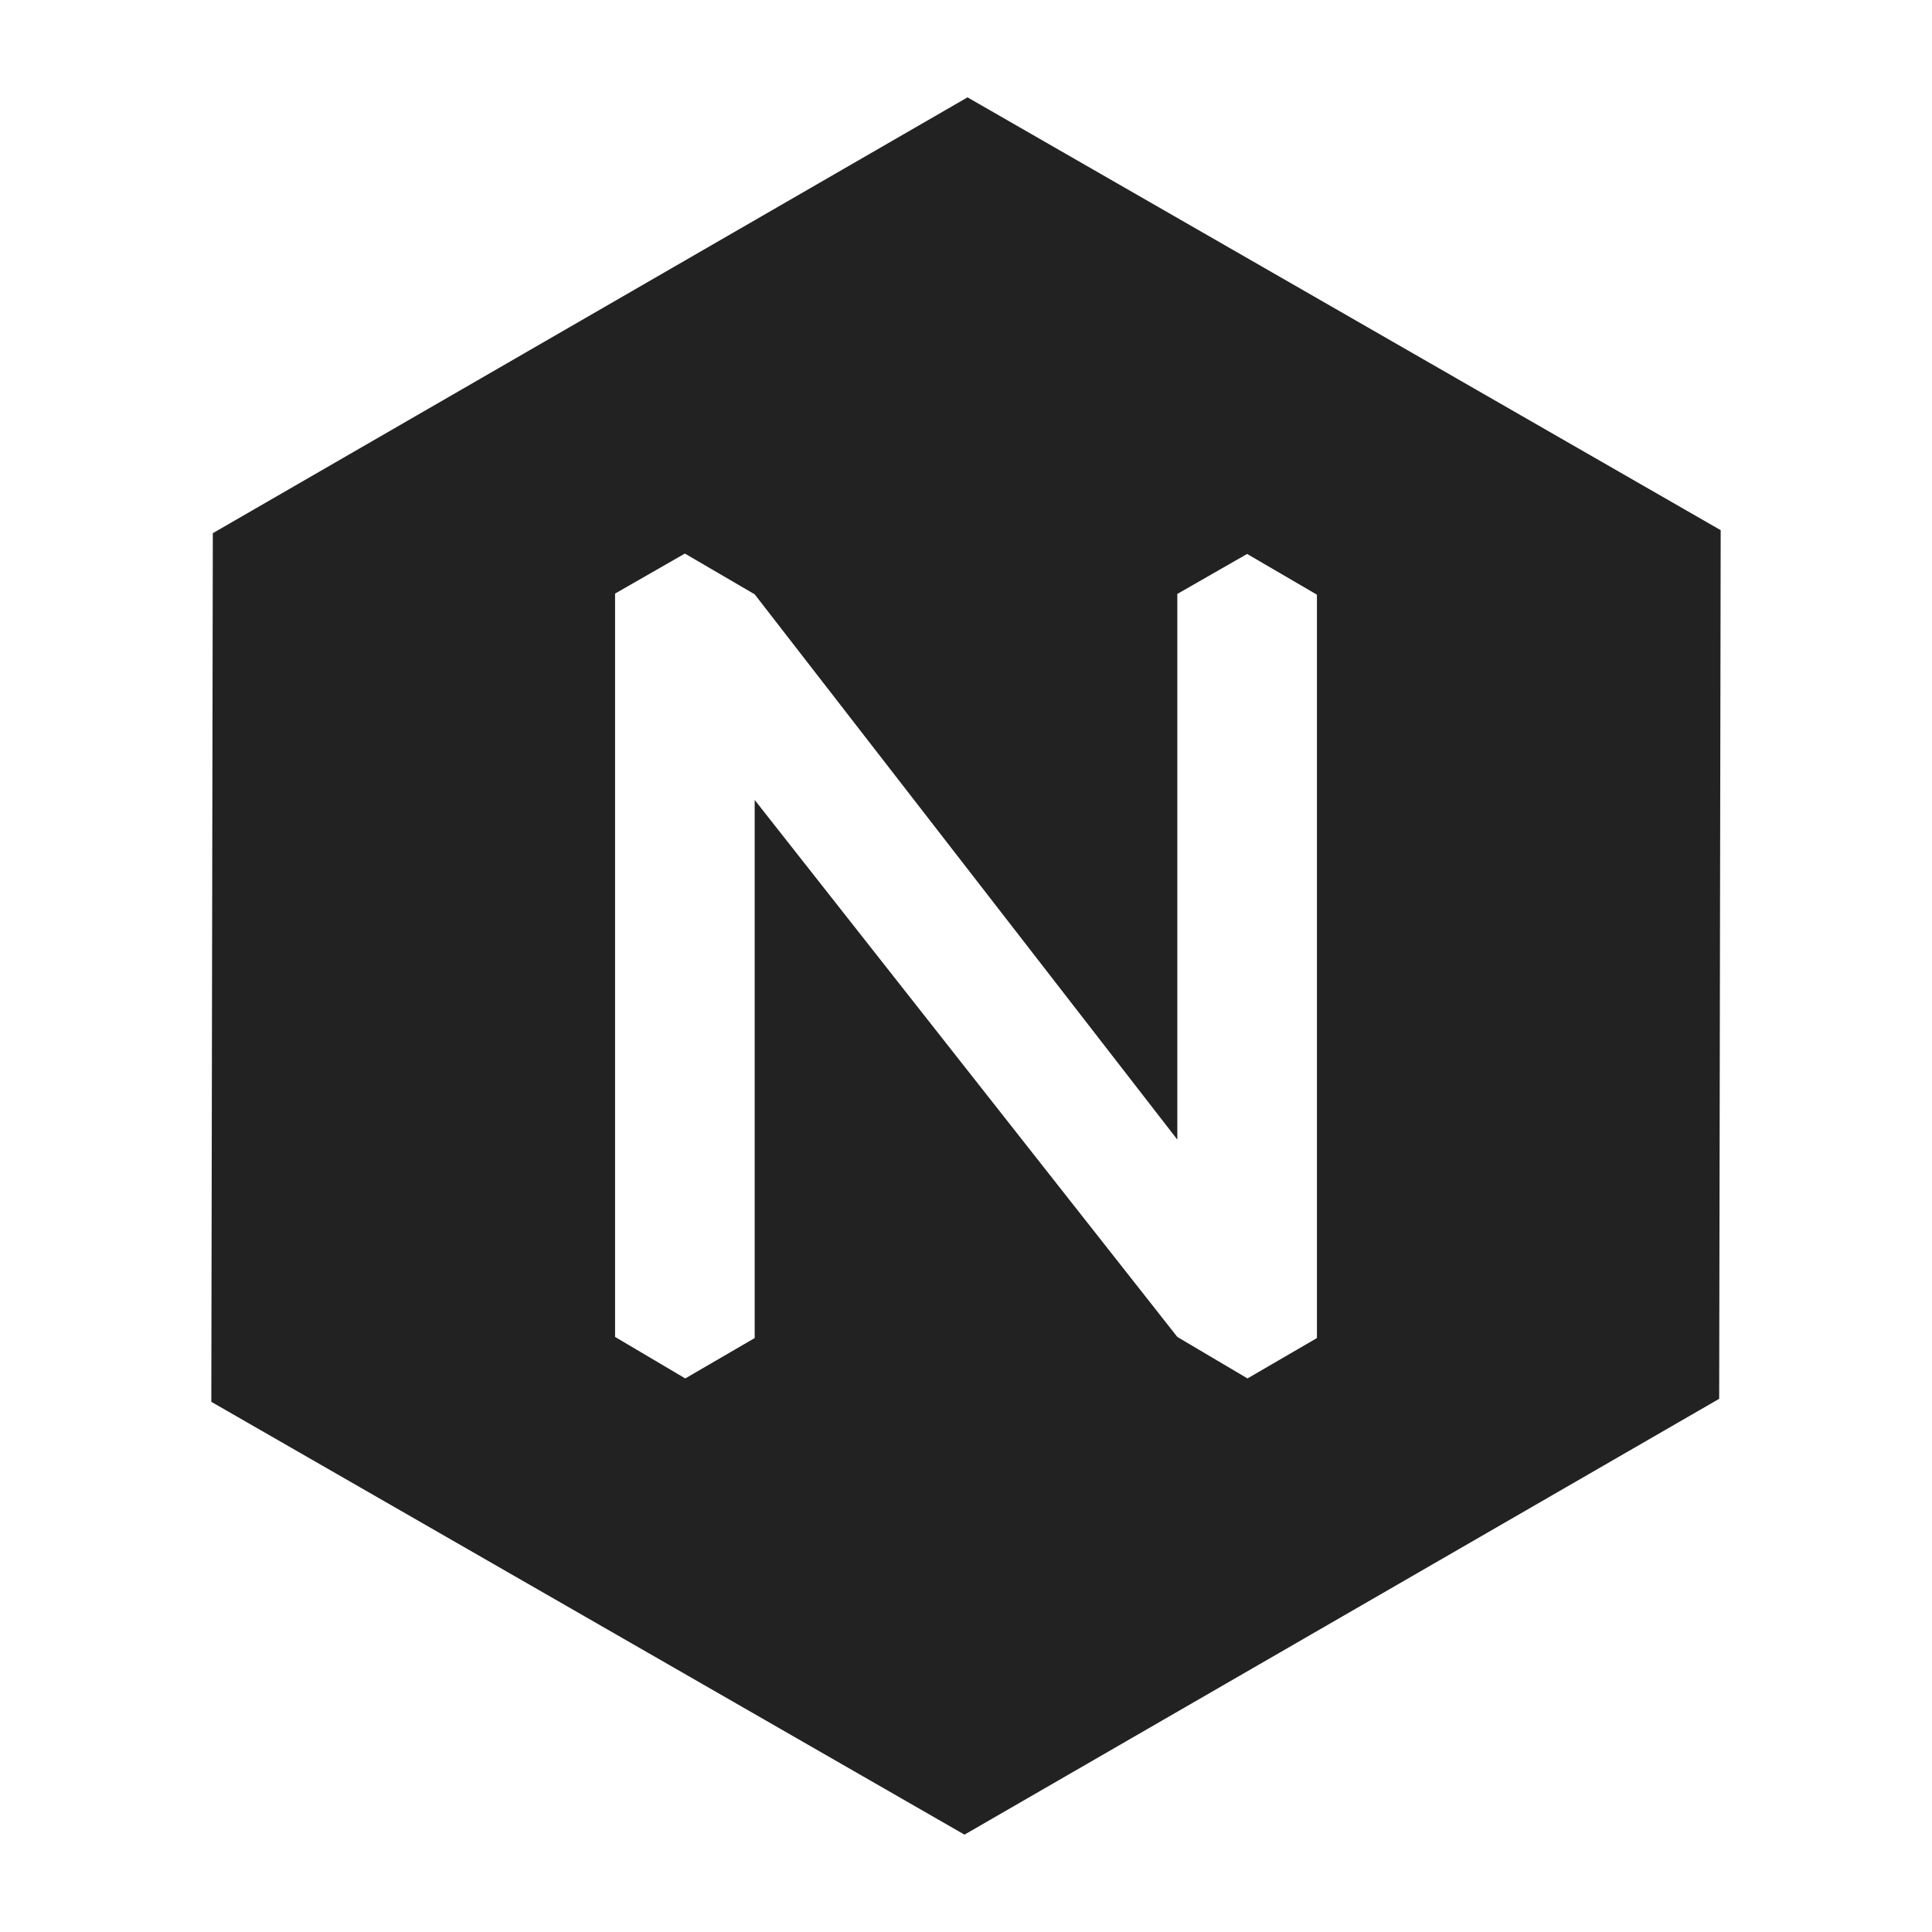
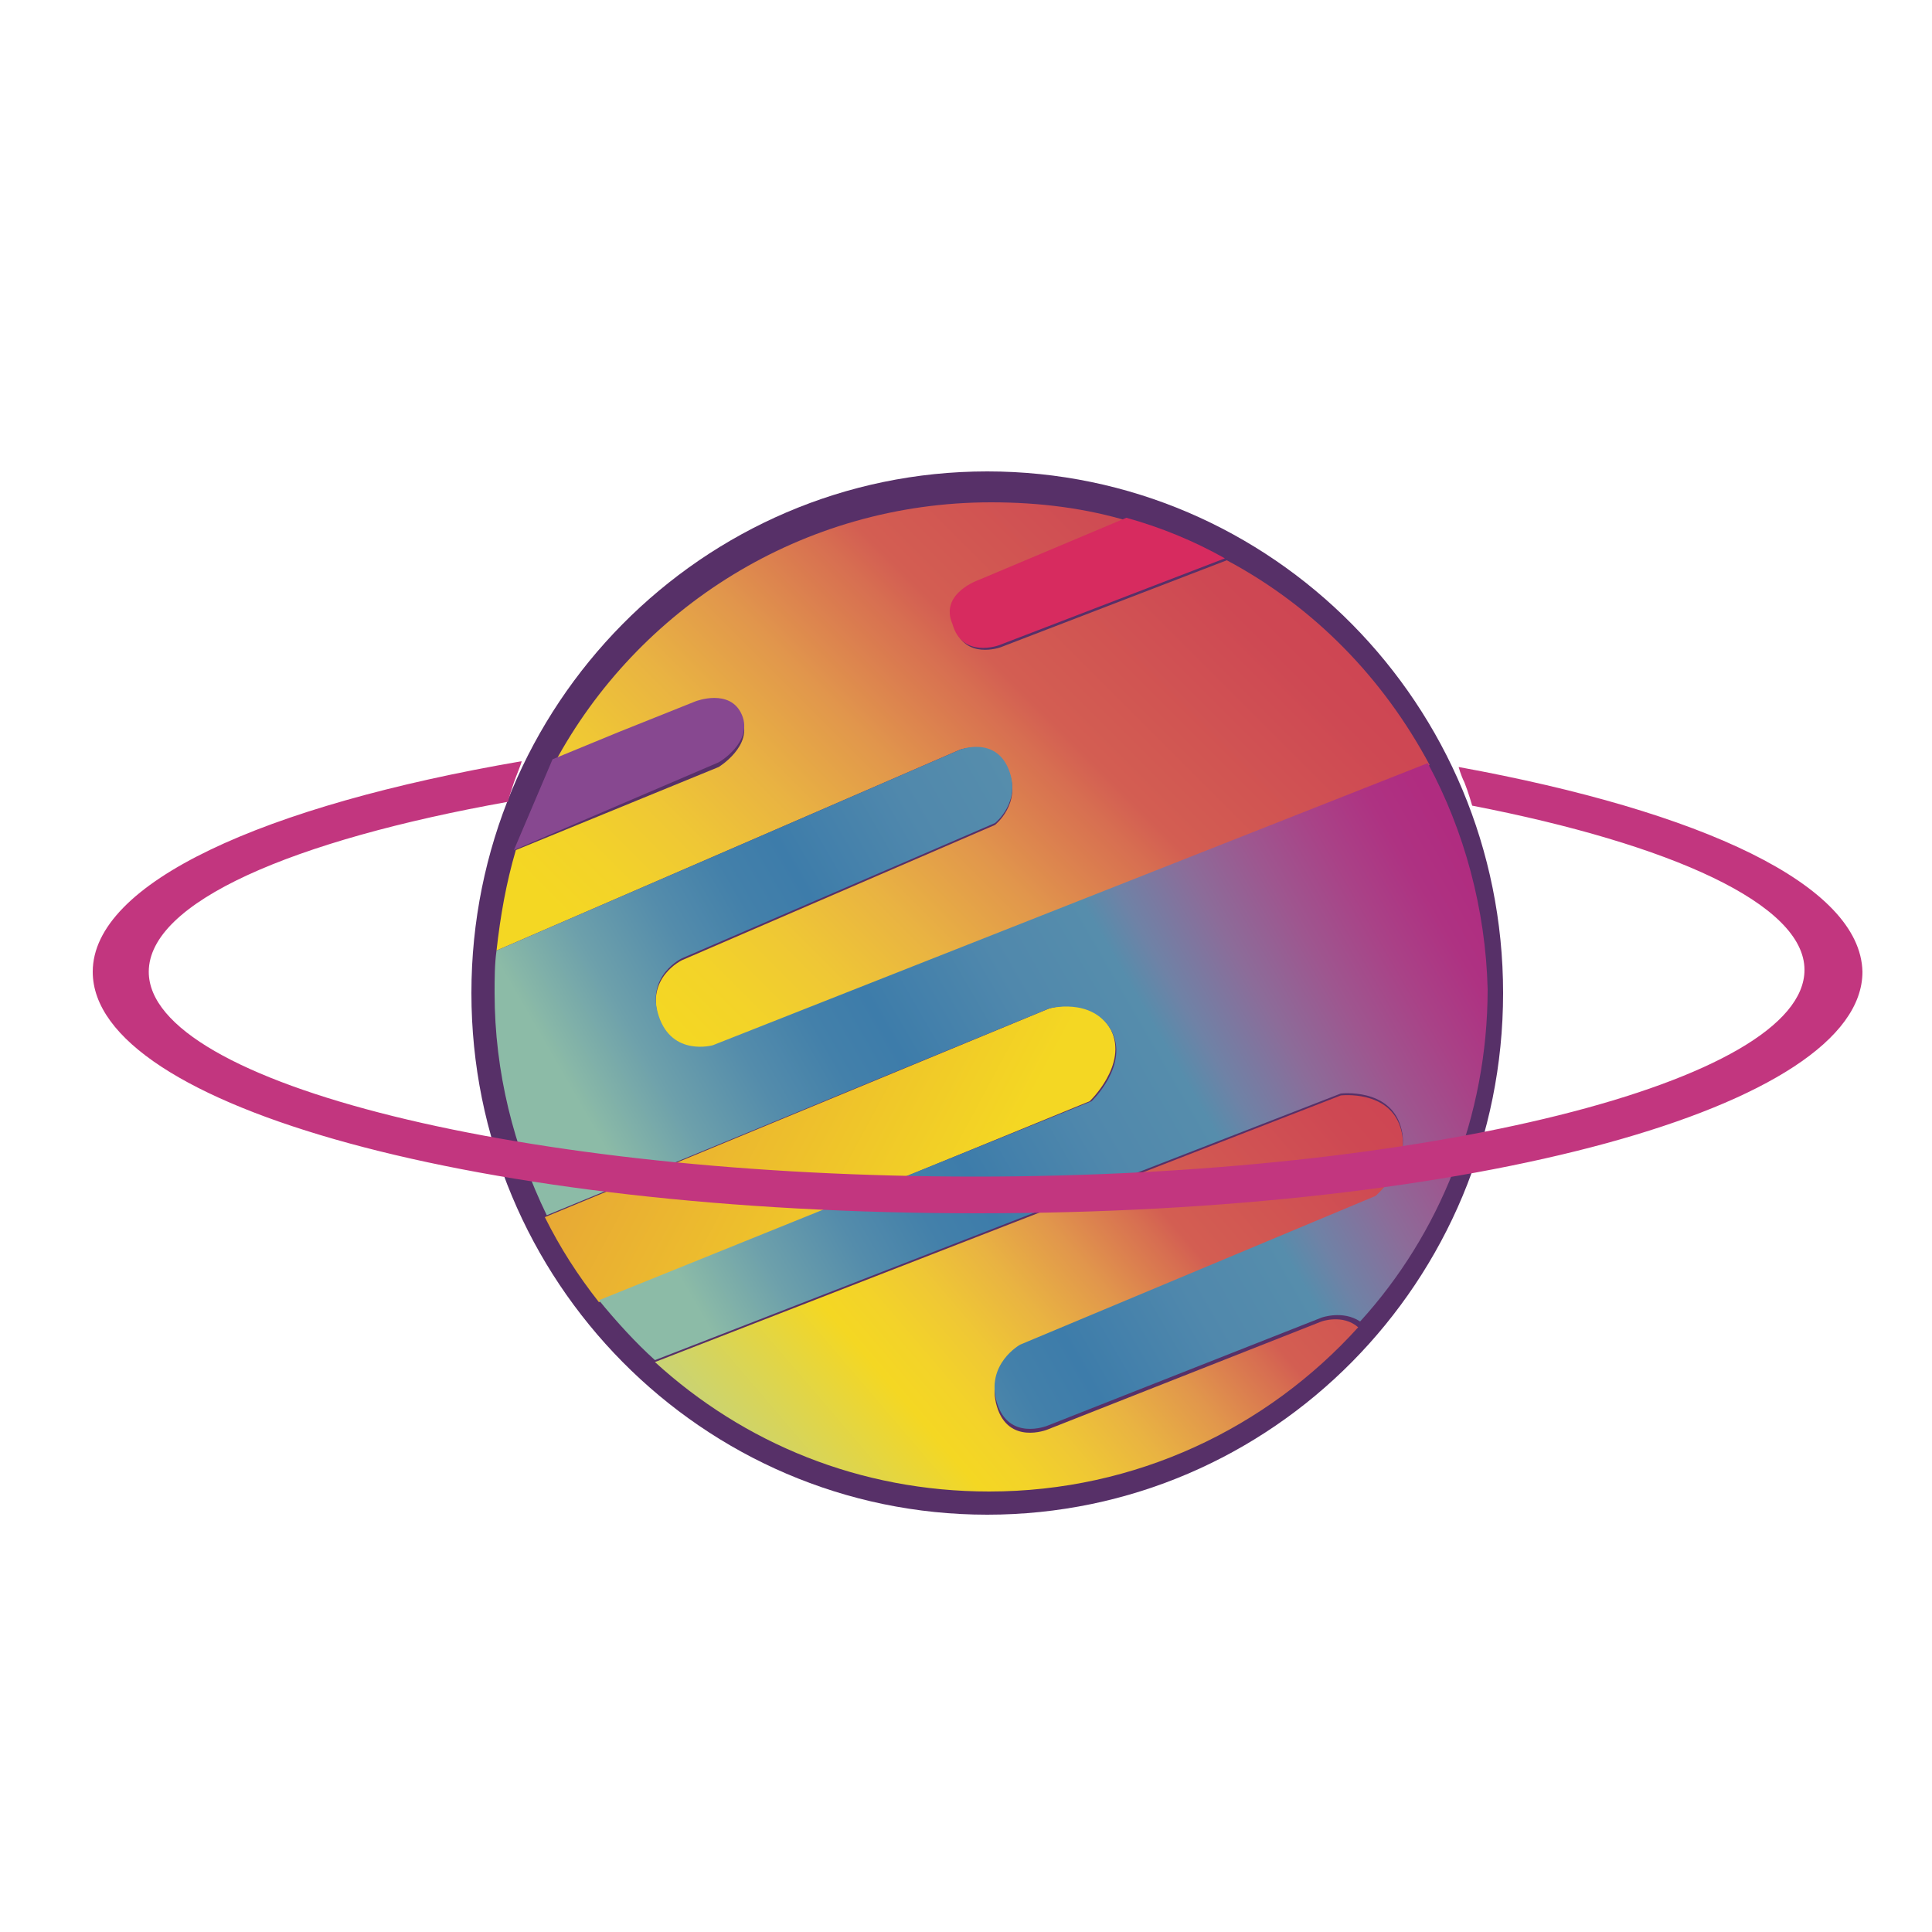
- <svg xmlns="http://www.w3.org/2000/svg" id="NexT" width="512" height="512" x="0" y="0" enable-background="new 0 0 512 512" version="1.1" viewBox="0 0 512 512" xml:space="preserve">
-   <path style="fill:#222;fill-opacity:1" id="path3384" d="M 256.4,25.8 56.4,141.3 56,371.5 255.6,486.2 455.6,370.7 456,140.5 Z m 92.6,328.8 -18.4,10.7 -18.6,-11 0,0 -112,-142.3 0,142.6 -18.4,10.7 -18.6,-11 0,-197 18.5,-10.6 18.5,10.8 0,0 112,144.5 0,-144.6 18.5,-10.6 18.5,10.8 z" />
+ <svg xmlns="http://www.w3.org/2000/svg" version="1.0" id="图层_1" width="512" height="512" x="0px" y="0px" viewBox="0 0 100 100" style="enable-background:new 0 0 100 100;" xml:space="preserve">
+   <style type="text/css">
+ 	.st0{fill:#573068;}
+ 	.st1{fill:url(#SVGID_1_);}
+ 	.st2{fill:url(#SVGID_2_);}
+ 	.st3{fill:url(#SVGID_3_);}
+ 	.st4{fill:#874890;}
+ 	.st5{fill:url(#SVGID_4_);}
+ 	.st6{fill:#D72B5F;}
+ 	.st7{fill:#C2367F;}
+ </style>
+   <ellipse class="st0" cx="51.1" cy="51.4" rx="26.7" ry="27" />
+   <g>
+     <linearGradient id="SVGID_1_" gradientUnits="userSpaceOnUse" x1="26.418" y1="63.48" x2="64.447" y2="25.451">
+       <stop offset="0.247" style="stop-color:#F4D723" />
+       <stop offset="0.307" style="stop-color:#F3D329" />
+       <stop offset="0.387" style="stop-color:#EFC735" />
+       <stop offset="0.477" style="stop-color:#E9B342" />
+       <stop offset="0.575" style="stop-color:#E1964C" />
+       <stop offset="0.679" style="stop-color:#D76E51" />
+       <stop offset="0.713" style="stop-color:#D35E52" />
+       <stop offset="0.914" style="stop-color:#CE4853" />
+       <stop offset="1" style="stop-color:#CE4453" />
+     </linearGradient>
+     <path class="st1" d="M52.2,39.9c0.7,1.7-0.7,2.8-0.7,2.8l-16.2,7c0,0-1.9,0.9-1.2,3c0.7,2.1,2.8,1.5,2.8,1.5l37.1-14.6   c-2.4-4.5-6-8.2-10.5-10.6l-11.7,4.5c0,0-1.9,0.7-2.4-1.1c-0.7-1.6,1.4-2.3,1.4-2.3l7.7-3.1c-2.3-0.7-4.7-1-7.2-1   c-9.8,0-18.3,5.5-22.6,13.5l3.4-1.4l3.9-1.6c0,0,1.8-0.7,2.4,0.7c0.6,1.4-1.2,2.5-1.2,2.5L26.7,44c-0.5,1.7-0.8,3.4-1,5.2l24-10.4   C49.7,38.8,51.4,38.2,52.2,39.9z" />
+     <linearGradient id="SVGID_2_" gradientUnits="userSpaceOnUse" x1="20.242" y1="28.842" x2="354.849" y2="222.028" gradientTransform="matrix(1.0595 -2.506358e-02 2.543970e-02 1.0754 -50.6055 -10.6925)">
+       <stop offset="9.633464e-02" style="stop-color:#D35E52" />
+       <stop offset="0.218" style="stop-color:#F4D723" />
+     </linearGradient>
+     <path class="st2" d="M57.5,53.3c-1-1.8-3.2-1.1-3.2-1.1L28.2,63c0.8,1.6,1.7,3,2.8,4.4L56.4,57C56.4,57,58.4,55.1,57.5,53.3z" />
+     <linearGradient id="SVGID_3_" gradientUnits="userSpaceOnUse" x1="97.804" y1="182.736" x2="128.835" y2="151.705" gradientTransform="matrix(1.1413 9.853880e-02 -9.698389e-02 1.1233 -60.9141 -129.3048)">
+       <stop offset="0.164" style="stop-color:#BDD28B" />
+       <stop offset="0.382" style="stop-color:#F4D723" />
+       <stop offset="0.424" style="stop-color:#F3D329" />
+       <stop offset="0.481" style="stop-color:#EFC735" />
+       <stop offset="0.545" style="stop-color:#E9B342" />
+       <stop offset="0.615" style="stop-color:#E1964C" />
+       <stop offset="0.688" style="stop-color:#D76E51" />
+       <stop offset="0.713" style="stop-color:#D35E52" />
+       <stop offset="0.914" style="stop-color:#CE4853" />
+       <stop offset="1" style="stop-color:#CE4453" />
+     </linearGradient>
+     <path class="st3" d="M68.4,68.4L54.2,74c0,0-2,0.8-2.6-1.2c-0.6-2,1.2-3,1.2-3L71.2,62c0,0,1.9-1.6,1.3-3.6c-0.6-2-3.1-1.7-3.1-1.7   L33.9,70.5c4.6,4.2,10.6,6.7,17.3,6.7c7.6,0,14.4-3.3,19.1-8.5C69.5,68,68.4,68.4,68.4,68.4z" />
+     <path class="st4" d="M38.4,37c-0.6-1.4-2.4-0.7-2.4-0.7L32,37.9l-3.4,1.4l-2,4.7l10.5-4.5C37.2,39.5,39,38.4,38.4,37z" />
+     <linearGradient id="SVGID_4_" gradientUnits="userSpaceOnUse" x1="75.892" y1="42.847" x2="31.409" y2="68.53">
+       <stop offset="1.727767e-02" style="stop-color:#B02C80" />
+       <stop offset="6.860960e-02" style="stop-color:#AE3282" />
+       <stop offset="0.129" style="stop-color:#A94287" />
+       <stop offset="0.195" style="stop-color:#9E568F" />
+       <stop offset="0.264" style="stop-color:#8C6C99" />
+       <stop offset="0.335" style="stop-color:#6F82A6" />
+       <stop offset="0.373" style="stop-color:#568DAC" />
+       <stop offset="0.476" style="stop-color:#5088AC" />
+       <stop offset="0.608" style="stop-color:#3D7CAA" />
+       <stop offset="0.668" style="stop-color:#4380AA" />
+       <stop offset="0.744" style="stop-color:#548CAB" />
+       <stop offset="0.829" style="stop-color:#6DA0AB" />
+       <stop offset="0.913" style="stop-color:#8CBBA7" />
+     </linearGradient>
+     <path class="st5" d="M73.9,39.5L36.9,54.1c0,0-2.1,0.6-2.8-1.5c-0.7-2.1,1.2-3,1.2-3l16.2-7c0,0,1.4-1.1,0.7-2.8   c-0.7-1.7-2.5-1-2.5-1l-24,10.4c-0.1,0.7-0.1,1.5-0.1,2.2c0,4.1,1,8,2.7,11.5l26-10.7c0,0,2.2-0.6,3.2,1.1c1,1.8-1,3.7-1,3.7   L31,67.3c0.9,1.1,1.9,2.2,2.9,3.1l35.5-13.8c0,0,2.5-0.3,3.1,1.7c0.6,2-1.3,3.6-1.3,3.6l-18.4,7.7c0,0-1.8,1-1.2,3   c0.6,2,2.6,1.2,2.6,1.2l14.2-5.6c0,0,1.1-0.4,2,0.2c4.1-4.5,6.6-10.6,6.6-17.2C76.9,47.1,75.8,43,73.9,39.5z" />
+     <path class="st6" d="M49.3,32.3c0.5,1.8,2.4,1.1,2.4,1.1l11.7-4.5c-1.6-0.9-3.3-1.6-5.1-2.1L50.7,30C50.7,30,48.6,30.7,49.3,32.3z" />
+   </g>
+   <path class="st7" d="M75.5,39.7c0,0,0.1,0.4,0.3,0.8c0.2,0.5,0.4,1.2,0.4,1.2c10.3,2,17.2,5.1,17.2,8.5c0,5.8-19.6,10.7-42.9,10.7  S7.7,56.1,7.7,50.3c0-3.6,7.4-6.8,18.6-8.8c0-0.1,0.2-0.7,0.3-1c0.1-0.3,0.4-1,0.4-1.1C13.6,41.7,4.8,45.7,4.8,50.3  c0,7,20.1,12.5,45.8,12.5s45.8-5.5,45.8-12.5C96.3,45.8,88.1,42,75.5,39.7z" />
</svg>
